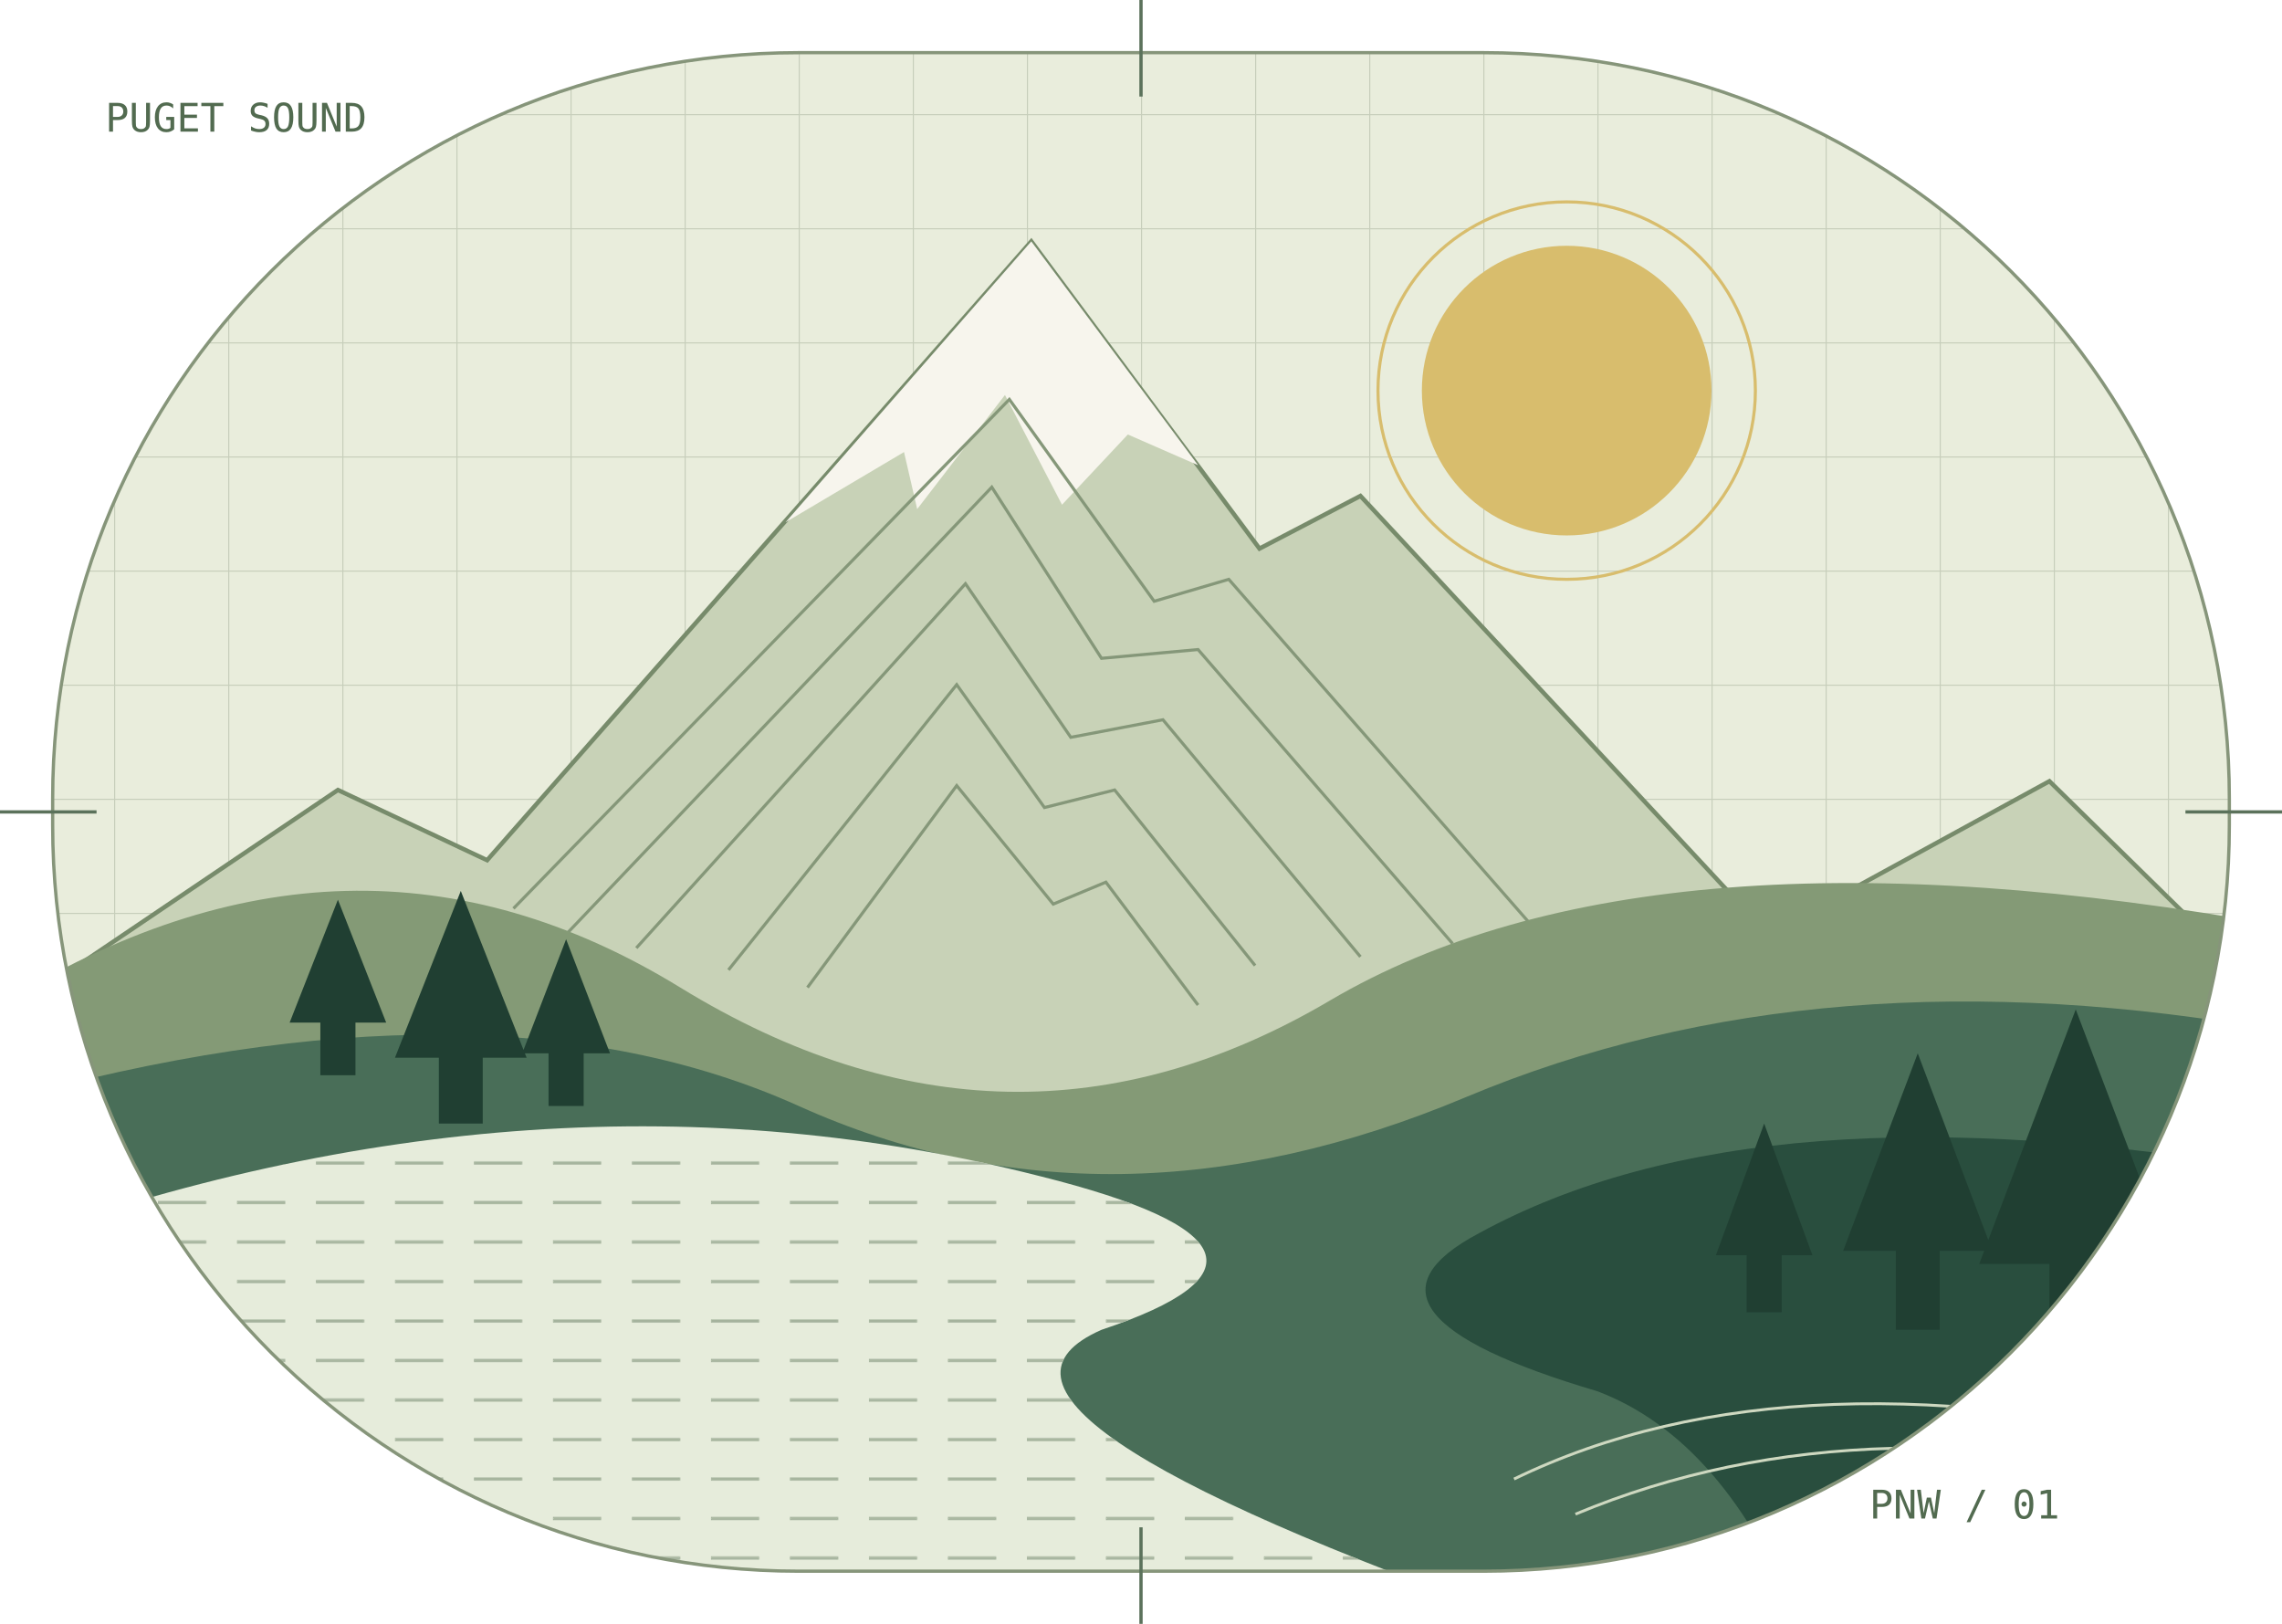
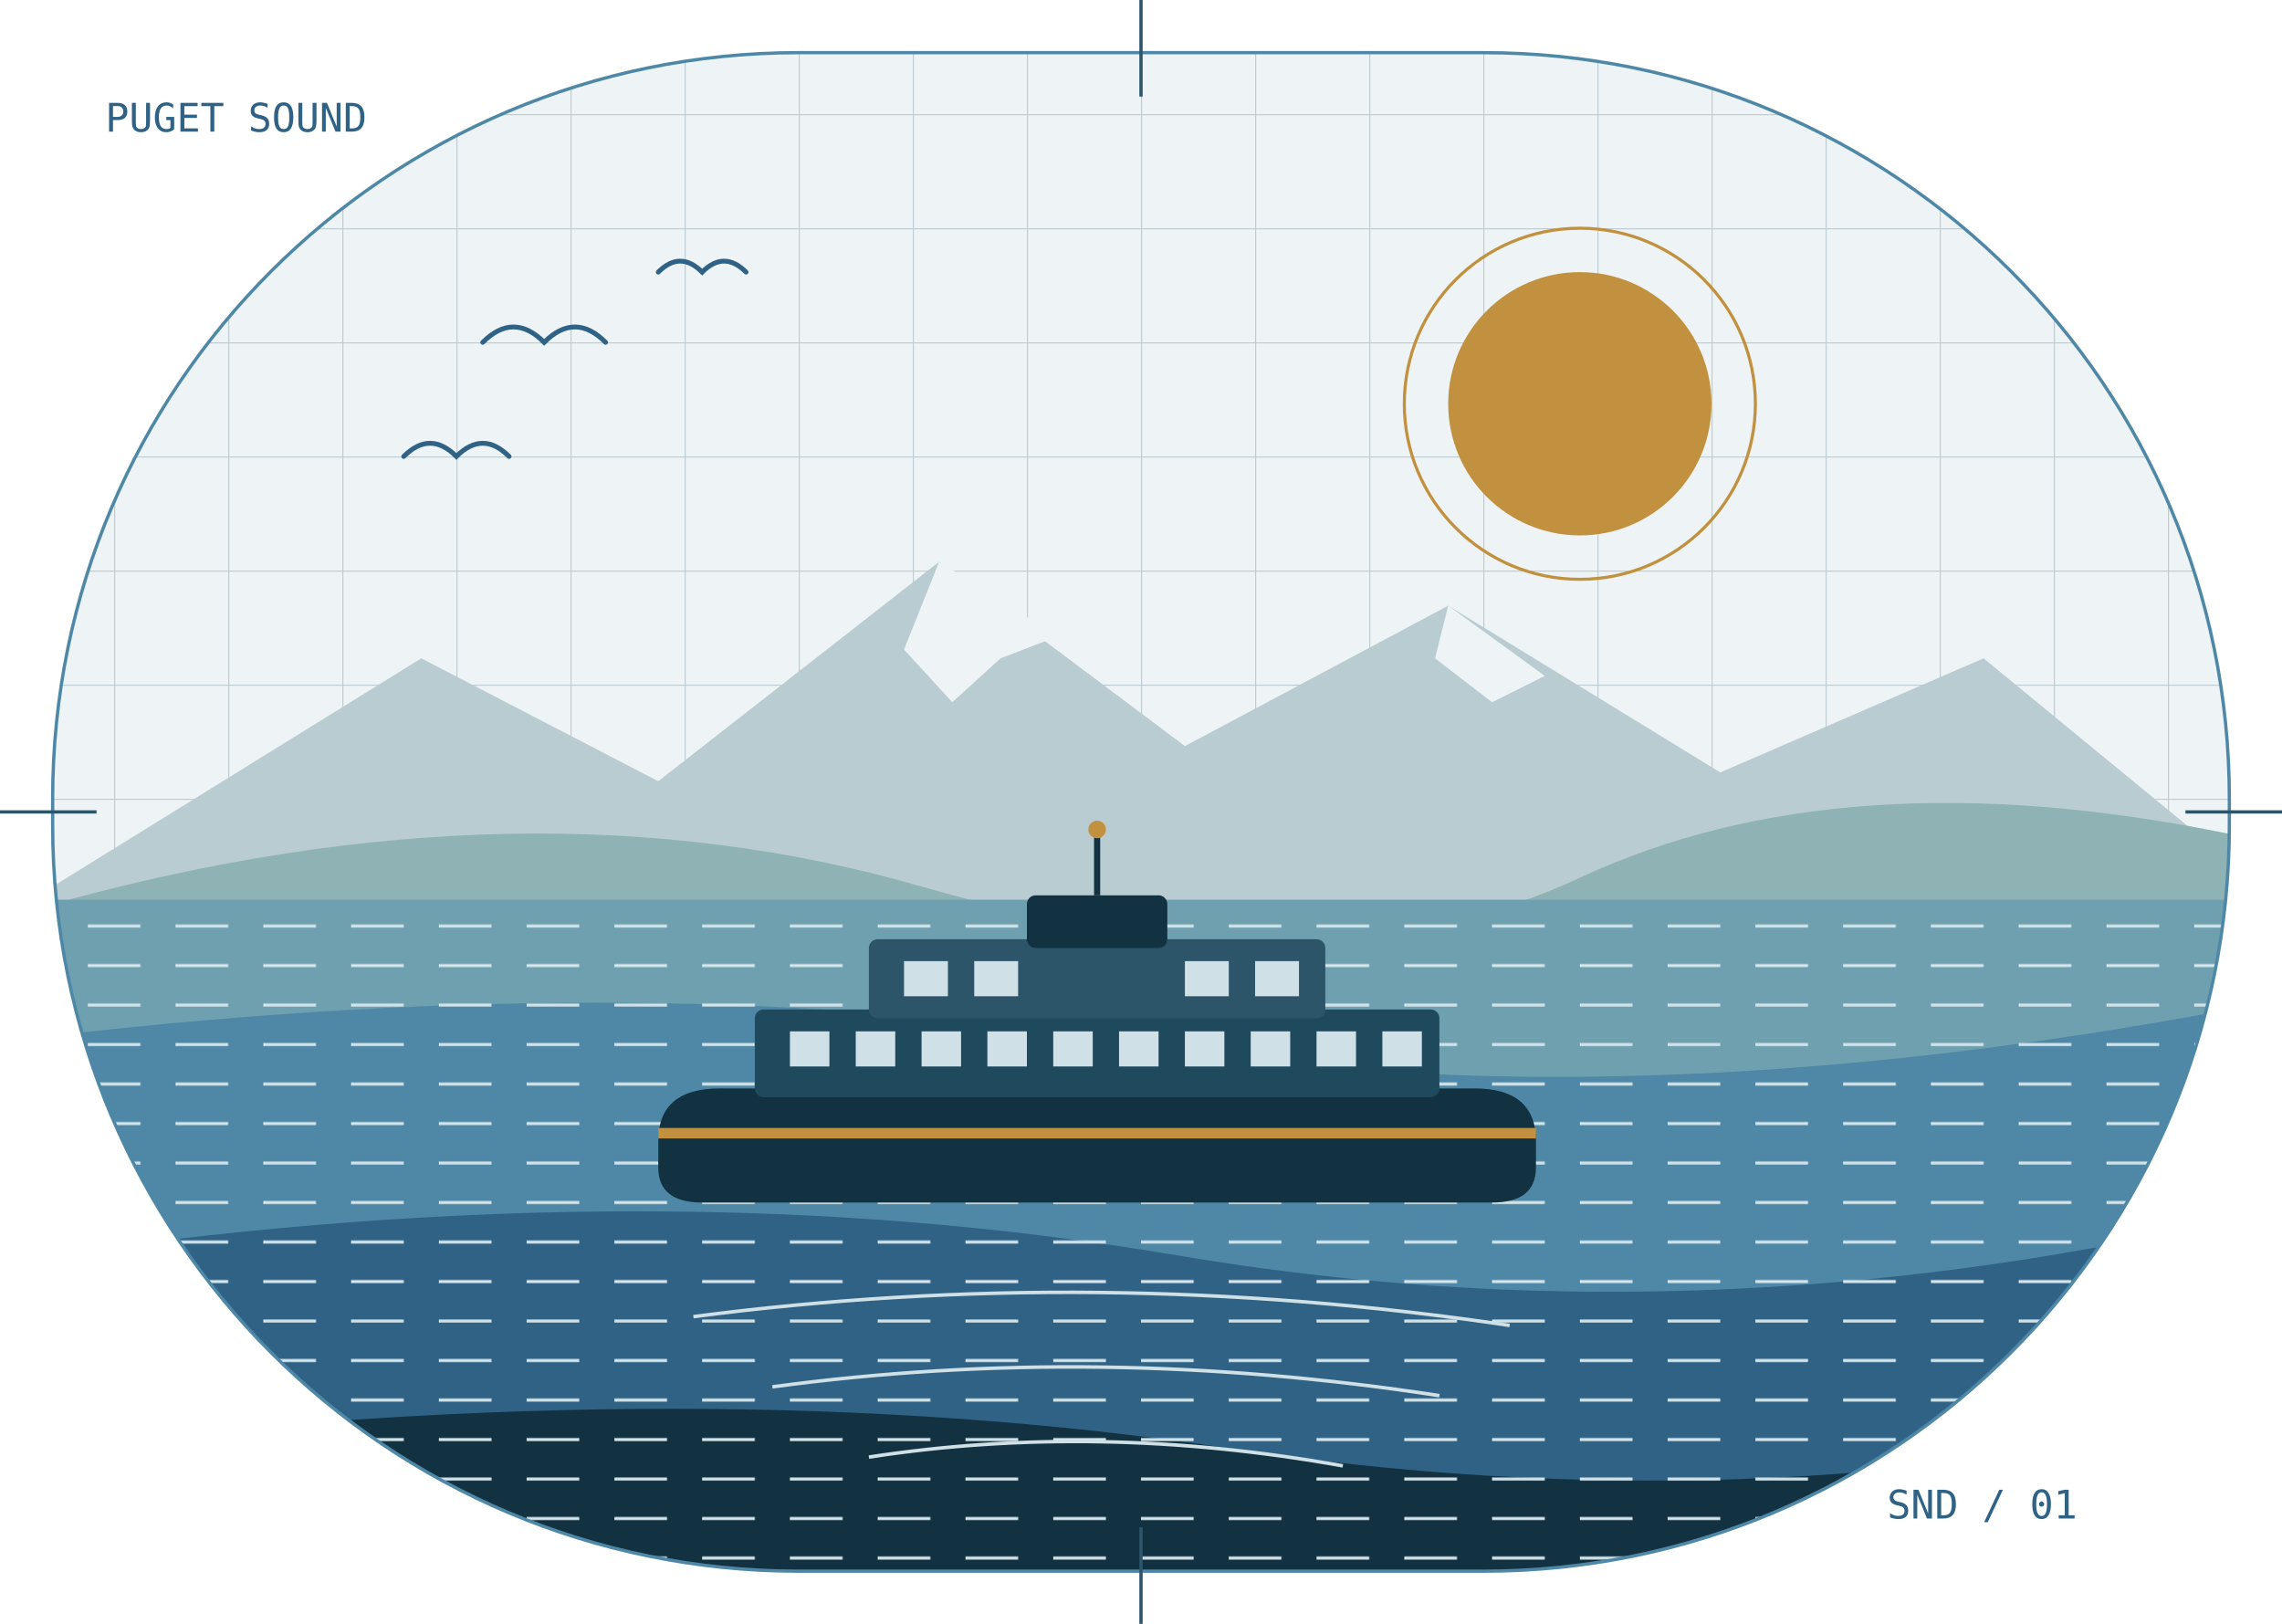
<svg xmlns="http://www.w3.org/2000/svg" viewBox="0 0 520 370" role="img" aria-labelledby="landscape-title">
  <defs>
    <pattern id="grid" width="26" height="26" patternUnits="userSpaceOnUse">
-       <path d="M26 0H0V26" fill="none" stroke="#c7cebb" stroke-width=".5" />
+       <path d="M26 0H0V26" fill="none" stroke="#bfccd2" stroke-width=".5" />
    </pattern>
-     <pattern id="water" width="18" height="9" patternUnits="userSpaceOnUse">
-       <path d="M0 4h11" stroke="#a5b39d" stroke-width=".7" />
+     <pattern id="swell" width="20" height="9" patternUnits="userSpaceOnUse">
+       <path d="M0 4h12" stroke="#cfe0e6" stroke-width=".7" />
    </pattern>
    <clipPath id="frame">
      <rect x="12" y="12" width="496" height="346" rx="170" />
    </clipPath>
  </defs>
  <g clip-path="url(#frame)">
-     <rect x="12" y="12" width="496" height="346" fill="#e9eddc" />
+     <rect x="12" y="12" width="496" height="346" fill="#eef4f5" />
    <rect x="12" y="12" width="496" height="346" fill="url(#grid)" />
-     <circle cx="357" cy="89" r="33" fill="#d8bd6d" />
-     <circle cx="357" cy="89" r="43" fill="none" stroke="#d8bd6d" stroke-width=".7" />
-     <path d="M0 232L77 180L111 196L235 55L287 125L310 113L403 213L467 178L520 230V370H0Z" fill="#c8d2b7" stroke="#778b6b" stroke-width="1" />
-     <path d="M179 119L235 55L273 106L257 99L242 115L229 90L209 116L206 103Z" fill="#f7f5ed" />
-     <g fill="none" stroke="#859779" stroke-width=".7">
-       <path d="M117 207L230 91L263 137L280 132L350 212" />
-       <path d="M127 215L226 111L251 150L273 148L331 215" />
-       <path d="M145 216L220 133L244 168L265 164L310 218" />
-       <path d="M166 221L218 156L238 184L254 180L286 220" />
-       <path d="M184 225L218 179L240 206L252 201L273 229" />
+     <circle cx="360" cy="92" r="30" fill="#c1913f" />
+     <circle cx="360" cy="92" r="40" fill="none" stroke="#c1913f" stroke-width=".7" />
+     <g fill="none" stroke="#2f6285" stroke-width="1.1" stroke-linecap="round">
+       <path d="M110 78q7-7 14 0q7-7 14 0" />
+       <path d="M150 62q5-5 10 0q5-5 10 0" />
+       <path d="M92 104q6-6 12 0q6-6 12 0" />
    </g>
-     <path d="M0 229Q80 179 155 225T303 228T520 211V370H0Z" fill="#849a76" />
-     <path d="M0 251Q111 220 182 252T334 250T520 235V370H0Z" fill="#496e58" />
-     <path d="M0 284Q123 239 237 268Q305 285 251 303Q210 321 349 370H0Z" fill="#e6ecdb" />
-     <path d="M0 284Q123 239 237 268Q305 285 251 303Q210 321 349 370H0Z" fill="url(#water)" />
-     <path d="M520 267Q401 246 337 281Q303 299 364 317Q393 328 410 370H520Z" fill="#294e3e" />
-     <g fill="#203f32">
-       <path d="M66 233l11-28 11 28h-7v12h-8v-12zM90 241l15-38 15 38h-10v15h-10v-15zM119 240l10-26 10 26h-6v12h-8v-12zM420 285l17-45 17 45h-12v18h-10v-18zM451 288l22-58 22 58h-16v21h-12v-21zM391 286l11-30 11 30h-7v13h-8v-13z" />
+     <path d="M12 202L96 150L150 178L214 128L270 170L330 138L392 176L452 150L508 196V210H12Z" fill="#b8ccd2" />
+     <path d="M214 128L241 145L228 150L217 160L206 148Z" fill="#eef4f5" />
+     <path d="M330 138L352 154L340 160L327 150Z" fill="#eef4f5" />
+     <path d="M12 206Q120 176 210 202T360 200T508 190V214H12Z" fill="#8fb3b5" />
+     <rect x="12" y="205" width="496" height="153" fill="#6fa0b0" />
+     <path d="M12 236Q150 220 260 238T508 230V358H12Z" fill="#4f88a6" />
+     <path d="M12 286Q150 266 268 286T508 278V358H12Z" fill="#2f6285" />
+     <path d="M12 330Q160 312 280 330T508 322V358H12Z" fill="#123141" />
+     <rect x="12" y="205" width="496" height="153" fill="url(#swell)" />
+     <g>
+       <path d="M150 260q0-12 14-12h172q14 0 14 12v6q0 8-10 8H160q-10 0-10-8Z" fill="#123141" />
+       <rect x="172" y="230" width="156" height="20" rx="2" fill="#1f4a5e" />
+       <rect x="198" y="214" width="104" height="18" rx="2" fill="#2c556a" />
+       <rect x="234" y="204" width="32" height="12" rx="2" fill="#123141" />
+       <line x1="250" y1="204" x2="250" y2="190" stroke="#123141" stroke-width="1.4" />
+       <circle cx="250" cy="189" r="2" fill="#c1913f" />
+       <g fill="#cfe0e6">
+         <rect x="180" y="235" width="9" height="8" />
+         <rect x="195" y="235" width="9" height="8" />
+         <rect x="210" y="235" width="9" height="8" />
+         <rect x="225" y="235" width="9" height="8" />
+         <rect x="240" y="235" width="9" height="8" />
+         <rect x="255" y="235" width="9" height="8" />
+         <rect x="270" y="235" width="9" height="8" />
+         <rect x="285" y="235" width="9" height="8" />
+         <rect x="300" y="235" width="9" height="8" />
+         <rect x="315" y="235" width="9" height="8" />
+       </g>
+       <g fill="#cfe0e6">
+         <rect x="206" y="219" width="10" height="8" />
+         <rect x="222" y="219" width="10" height="8" />
+         <rect x="270" y="219" width="10" height="8" />
+         <rect x="286" y="219" width="10" height="8" />
+       </g>
+       <rect x="150" y="257" width="200" height="2.4" fill="#c1913f" />
    </g>
-     <g fill="none" stroke="#ced8c0" stroke-width=".65">
-       <path d="M345 337Q409 306 509 331" />
-       <path d="M359 345Q426 317 514 341" />
-       <path d="M380 355Q441 333 520 353" />
+     <g fill="none" stroke="#cfe0e6" stroke-width=".8">
+       <path d="M158 300Q250 288 344 302" />
+       <path d="M176 316Q250 306 328 318" />
+       <path d="M198 332Q250 324 306 334" />
    </g>
  </g>
-   <rect x="12" y="12" width="496" height="346" rx="170" fill="none" stroke="#86957a" stroke-width=".75" />
-   <g stroke="#5b725b" stroke-width=".75">
+   <rect x="12" y="12" width="496" height="346" rx="170" fill="none" stroke="#4f88a6" stroke-width=".75" />
+   <g stroke="#2c556a" stroke-width=".75">
    <path d="M260 0v22M260 348v22M0 185h22M498 185h22" />
  </g>
-   <g fill="#526b50" font-family="monospace" font-size="9">
+   <g fill="#2f6285" font-family="monospace" font-size="9">
    <text x="24" y="30">PUGET SOUND</text>
-     <text x="426" y="346">PNW / 01</text>
+     <text x="430" y="346">SND / 01</text>
  </g>
</svg>
